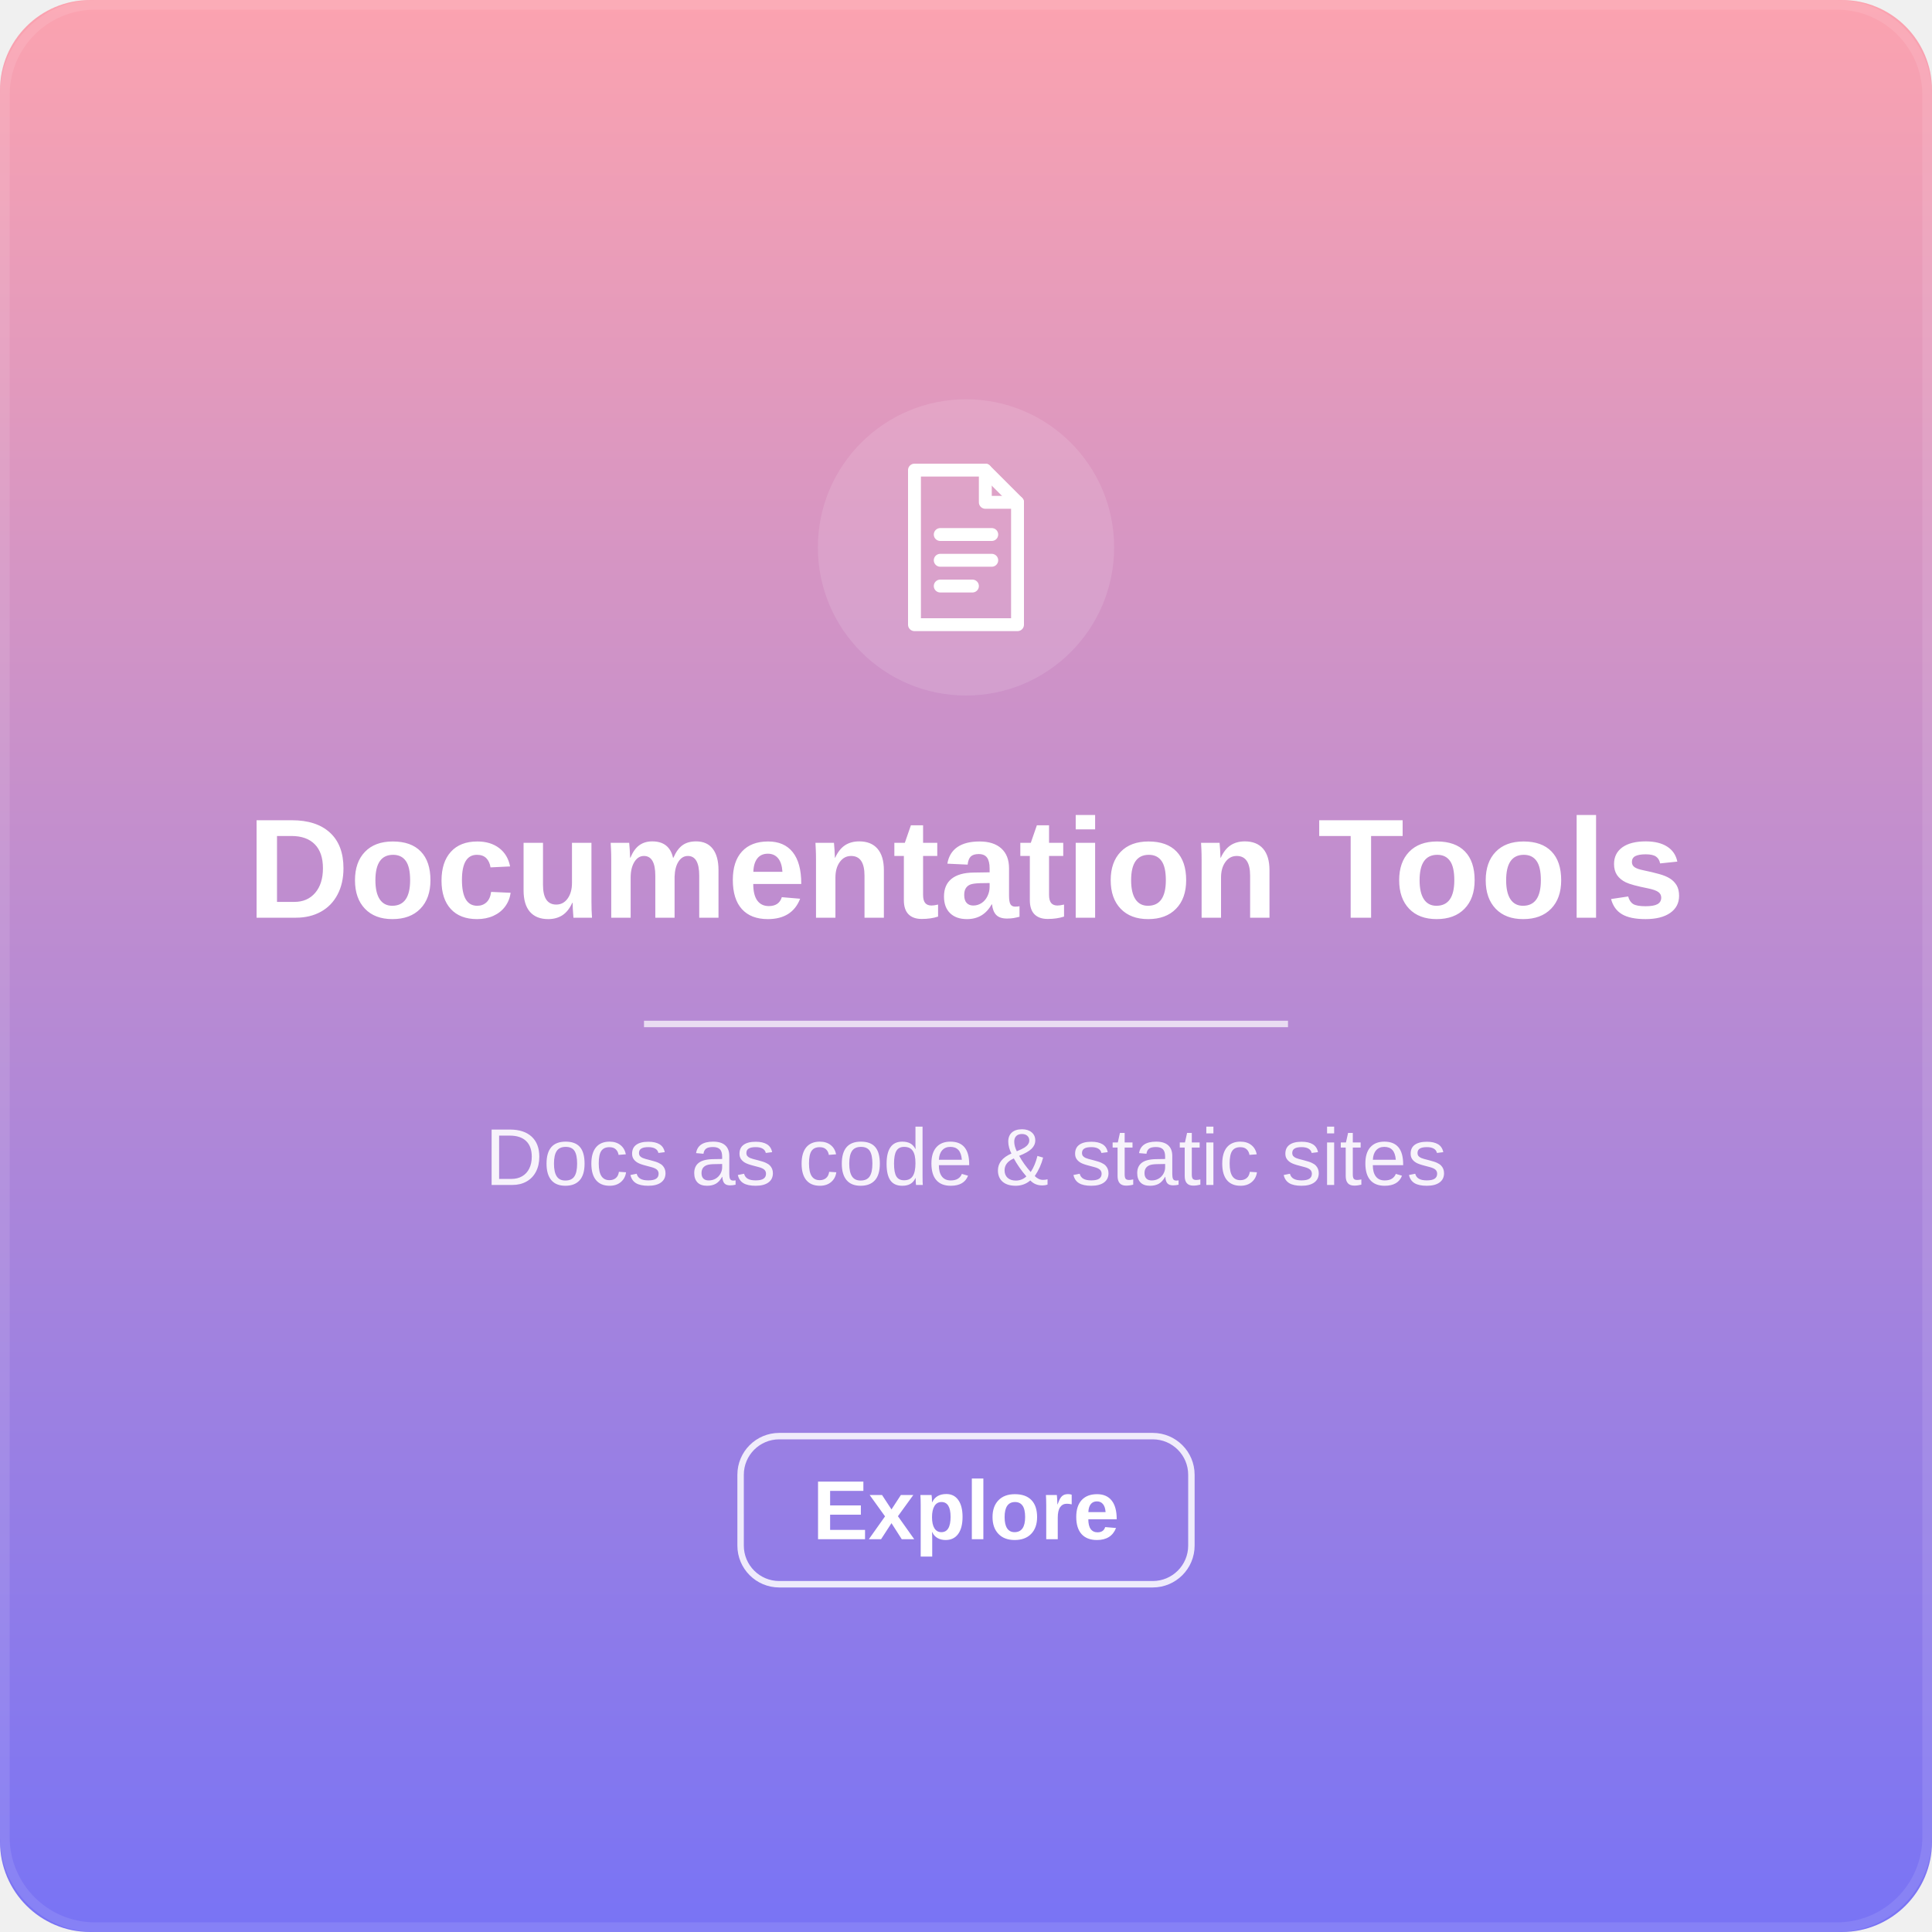
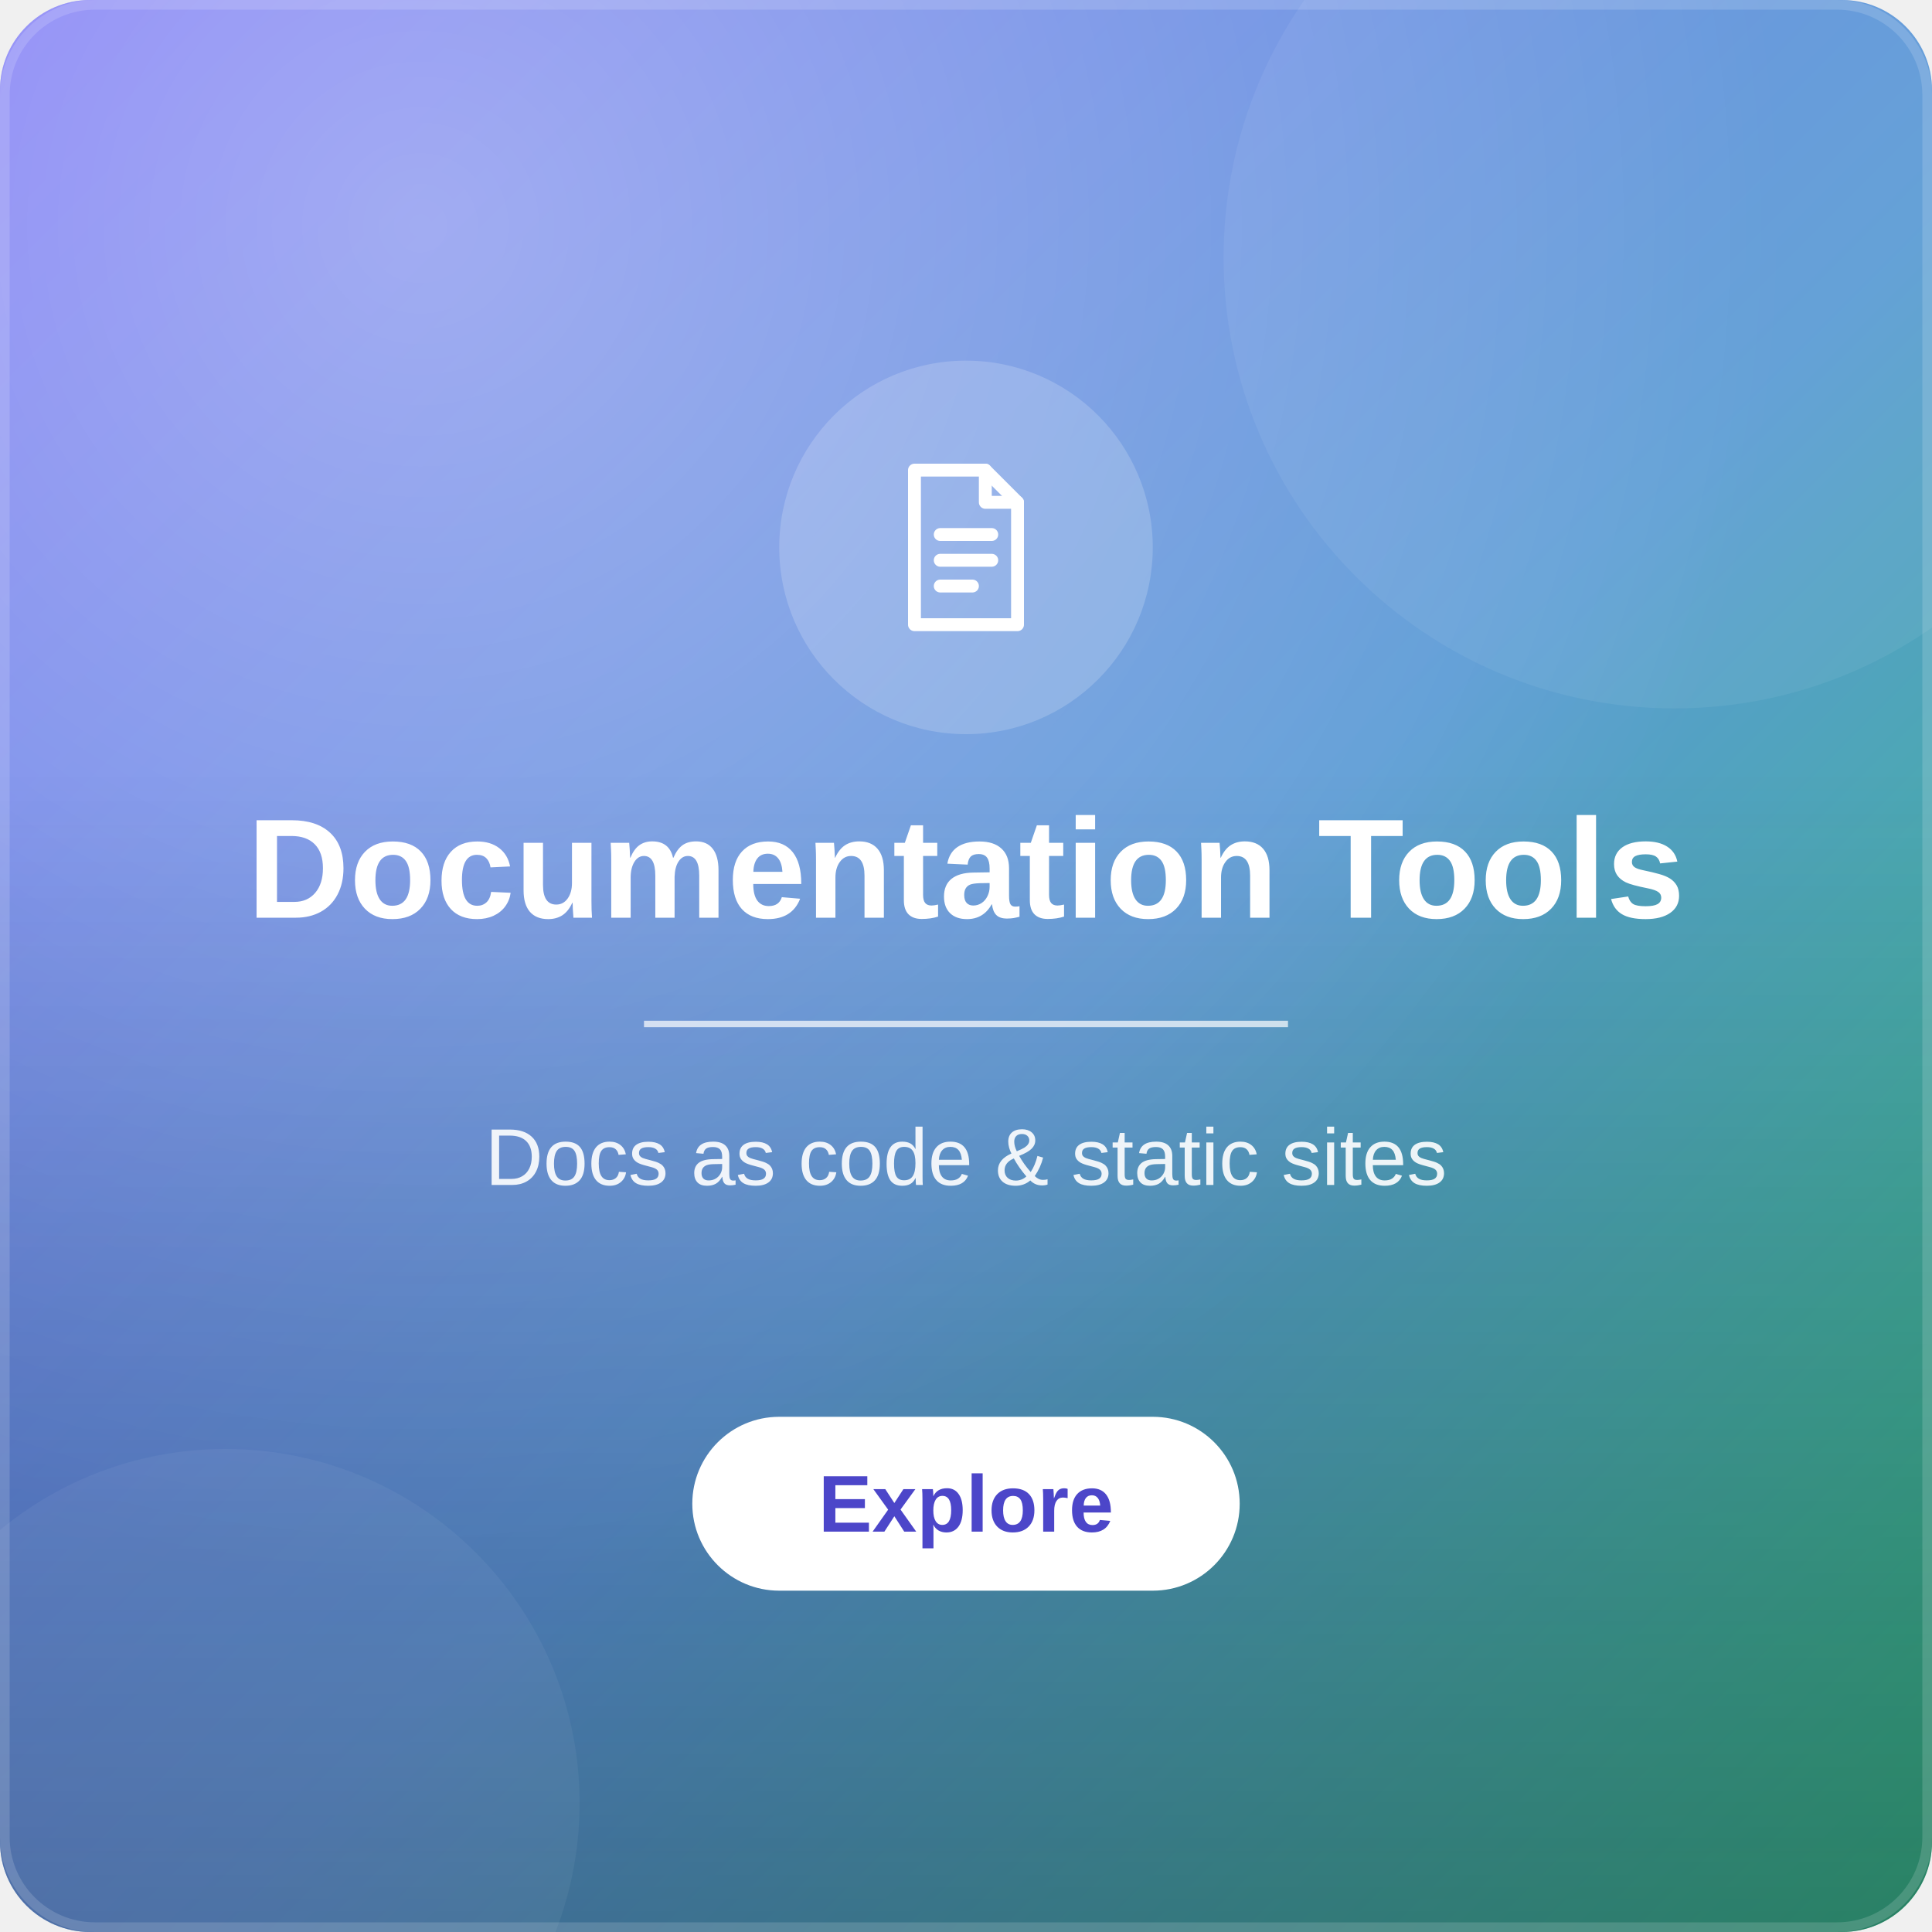
<svg xmlns="http://www.w3.org/2000/svg" width="600" height="600" viewBox="0 0 600 600">
  <defs>
-     <linearGradient id="bgGradient" x1="0%" y1="0%" x2="0%" y2="100%">
-       <stop offset="0%" stop-color="#FCA3AF" />
-       <stop offset="100%" stop-color="#7873f5" />
+     <linearGradient id="bgGradient" x1="0%" y1="0%" x2="100%" y2="100%">
+       <stop offset="0%" stop-color="#7873f5" />
+       <stop offset="55%" stop-color="#5b9bd5" />
+       <stop offset="100%" stop-color="#2fbf71" />
+     </linearGradient>
+     <radialGradient id="bgGlow" cx="22%" cy="12%" r="70%">
+       <stop offset="0%" stop-color="#FFFFFF" stop-opacity="0.35" />
+       <stop offset="100%" stop-color="#FFFFFF" stop-opacity="0" />
+     </radialGradient>
+     <linearGradient id="bgScrim" x1="0" y1="0" x2="0" y2="1">
+       <stop offset="40%" stop-color="#1e1b4b" stop-opacity="0" />
+       <stop offset="100%" stop-color="#1e1b4b" stop-opacity="0.38" />
    </linearGradient>
    <clipPath id="cardClip">
      <rect x="0" y="0" width="600" height="600" rx="28" ry="28" />
    </clipPath>
  </defs>
  <g clip-path="url(#cardClip)">
-     <rect x="0" y="0" width="600" height="600" fill="url(#bgGradient)" />
-     <circle cx="300" cy="170" r="46" fill="#FFFFFF" opacity="0.12" />
+     <g class="card-bg">
+       <rect width="600" height="600" fill="url(#bgGradient)" />
+       <rect width="600" height="600" fill="url(#bgGlow)" />
+       <rect width="600" height="600" fill="url(#bgScrim)" />
+       <circle cx="520" cy="80" r="140" fill="#FFFFFF" opacity="0.06" />
+       <circle cx="70" cy="560" r="110" fill="#FFFFFF" opacity="0.05" />
+     </g>
+     <circle cx="300" cy="170" r="58" fill="#FFFFFF" opacity="0.18" />
    <g transform="translate(300,170)">
      <g fill="none" stroke="#FFFFFF" stroke-width="4" stroke-linejoin="round" stroke-linecap="round">
        <path d="M -16 -24 H 6 L 16 -14 V 24 H -16 Z" />
        <path d="M 6 -24 V -14 H 16" />
        <line x1="-8" y1="-4" x2="8" y2="-4" />
        <line x1="-8" y1="4" x2="8" y2="4" />
        <line x1="-8" y1="12" x2="2" y2="12" />
      </g>
    </g>
    <text x="300" y="285" text-anchor="middle" font-family="Arial, Helvetica, sans-serif" font-weight="800" font-size="44" fill="#FFFFFF">Documentation Tools</text>
    <line x1="200" y1="318" x2="400" y2="318" stroke="#FFFFFF" stroke-width="2" opacity="0.7" />
    <text x="300" y="368" text-anchor="middle" font-family="Arial, Helvetica, sans-serif" font-weight="400" font-size="25" fill="#FFFFFF" opacity="0.9">Docs as code &amp; static sites</text>
-     <rect x="230" y="446" width="140" height="46" rx="12" ry="12" fill="none" stroke="#FFFFFF" stroke-width="2" opacity="0.85" />
-     <text x="300" y="469" text-anchor="middle" dominant-baseline="central" font-family="Arial, Helvetica, sans-serif" font-weight="700" font-size="26" fill="#FFFFFF">Explore</text>
+     <rect x="215" y="440" width="170" height="54" rx="27" ry="27" fill="#FFFFFF" />
+     <text x="300" y="467" text-anchor="middle" dominant-baseline="central" font-family="Arial, Helvetica, sans-serif" font-weight="700" font-size="25" fill="#4c46c9">Explore</text>
  </g>
-   <rect x="1.5" y="1.5" width="597" height="597" rx="28" ry="28" fill="none" stroke="#FFFFFF" stroke-opacity="0.1" stroke-width="3" />
+   <rect x="1.5" y="1.5" width="597" height="597" rx="28" ry="28" fill="none" stroke="#FFFFFF" stroke-opacity="0.15" stroke-width="3" />
</svg>
